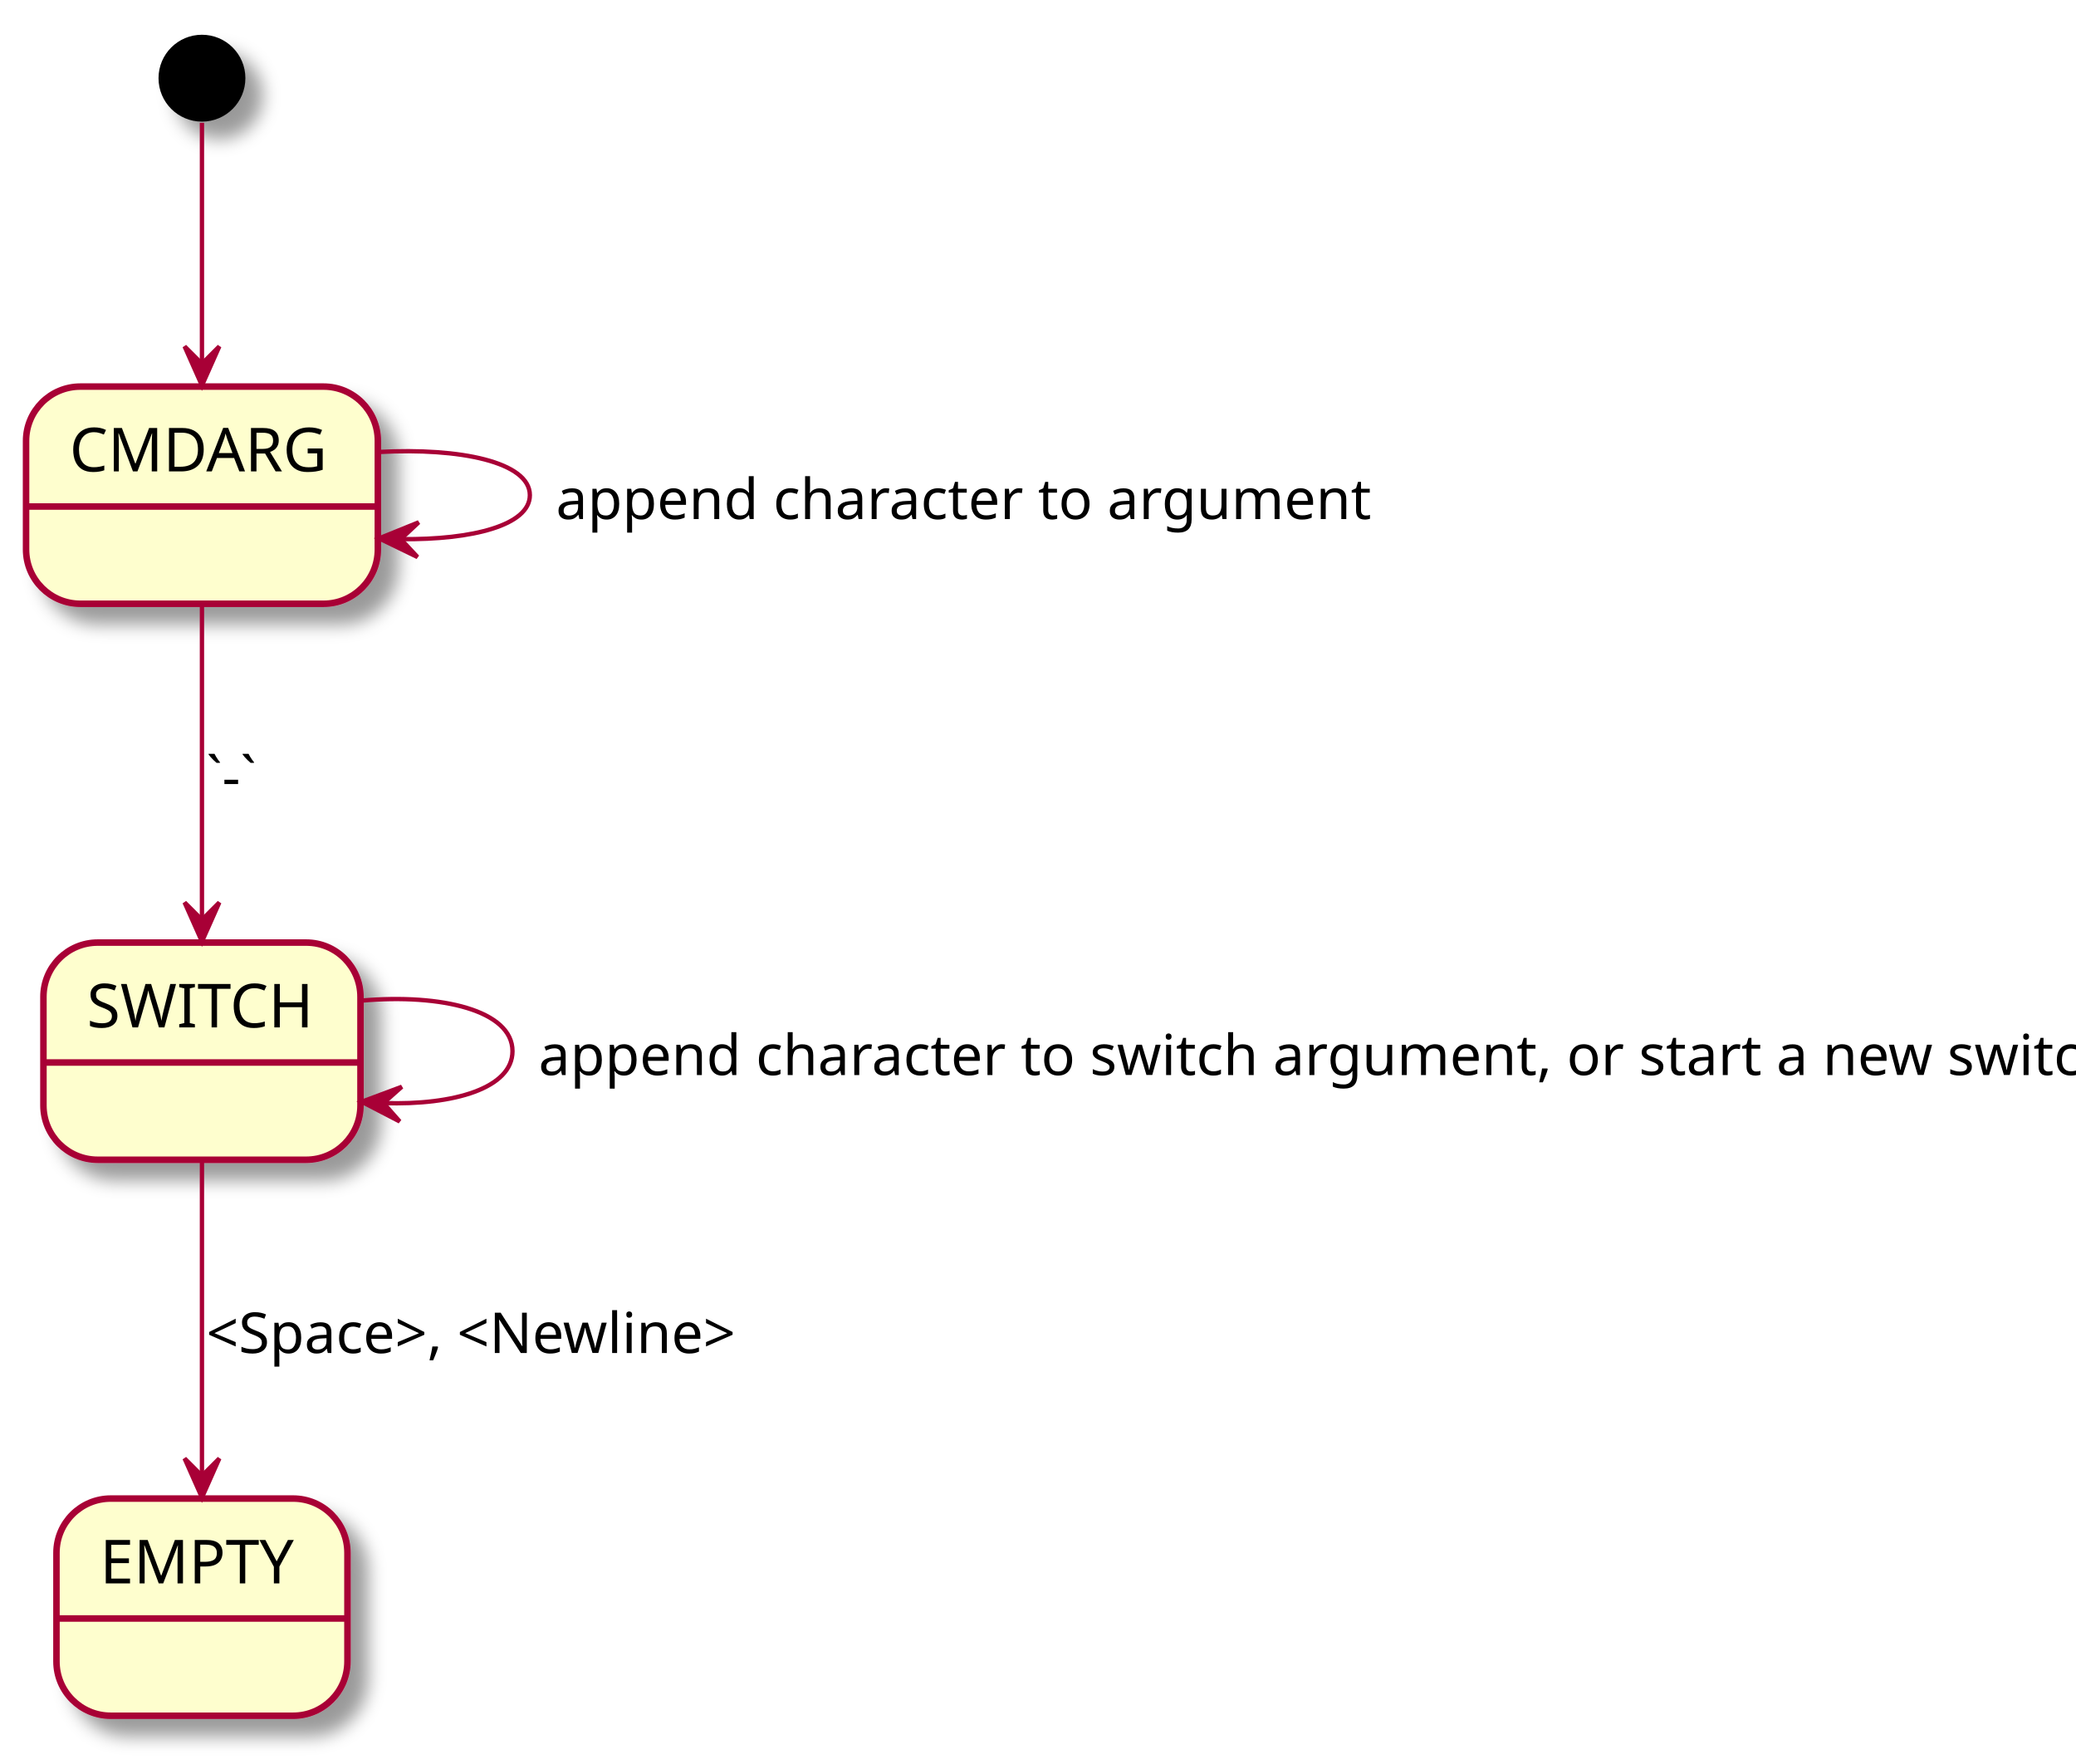
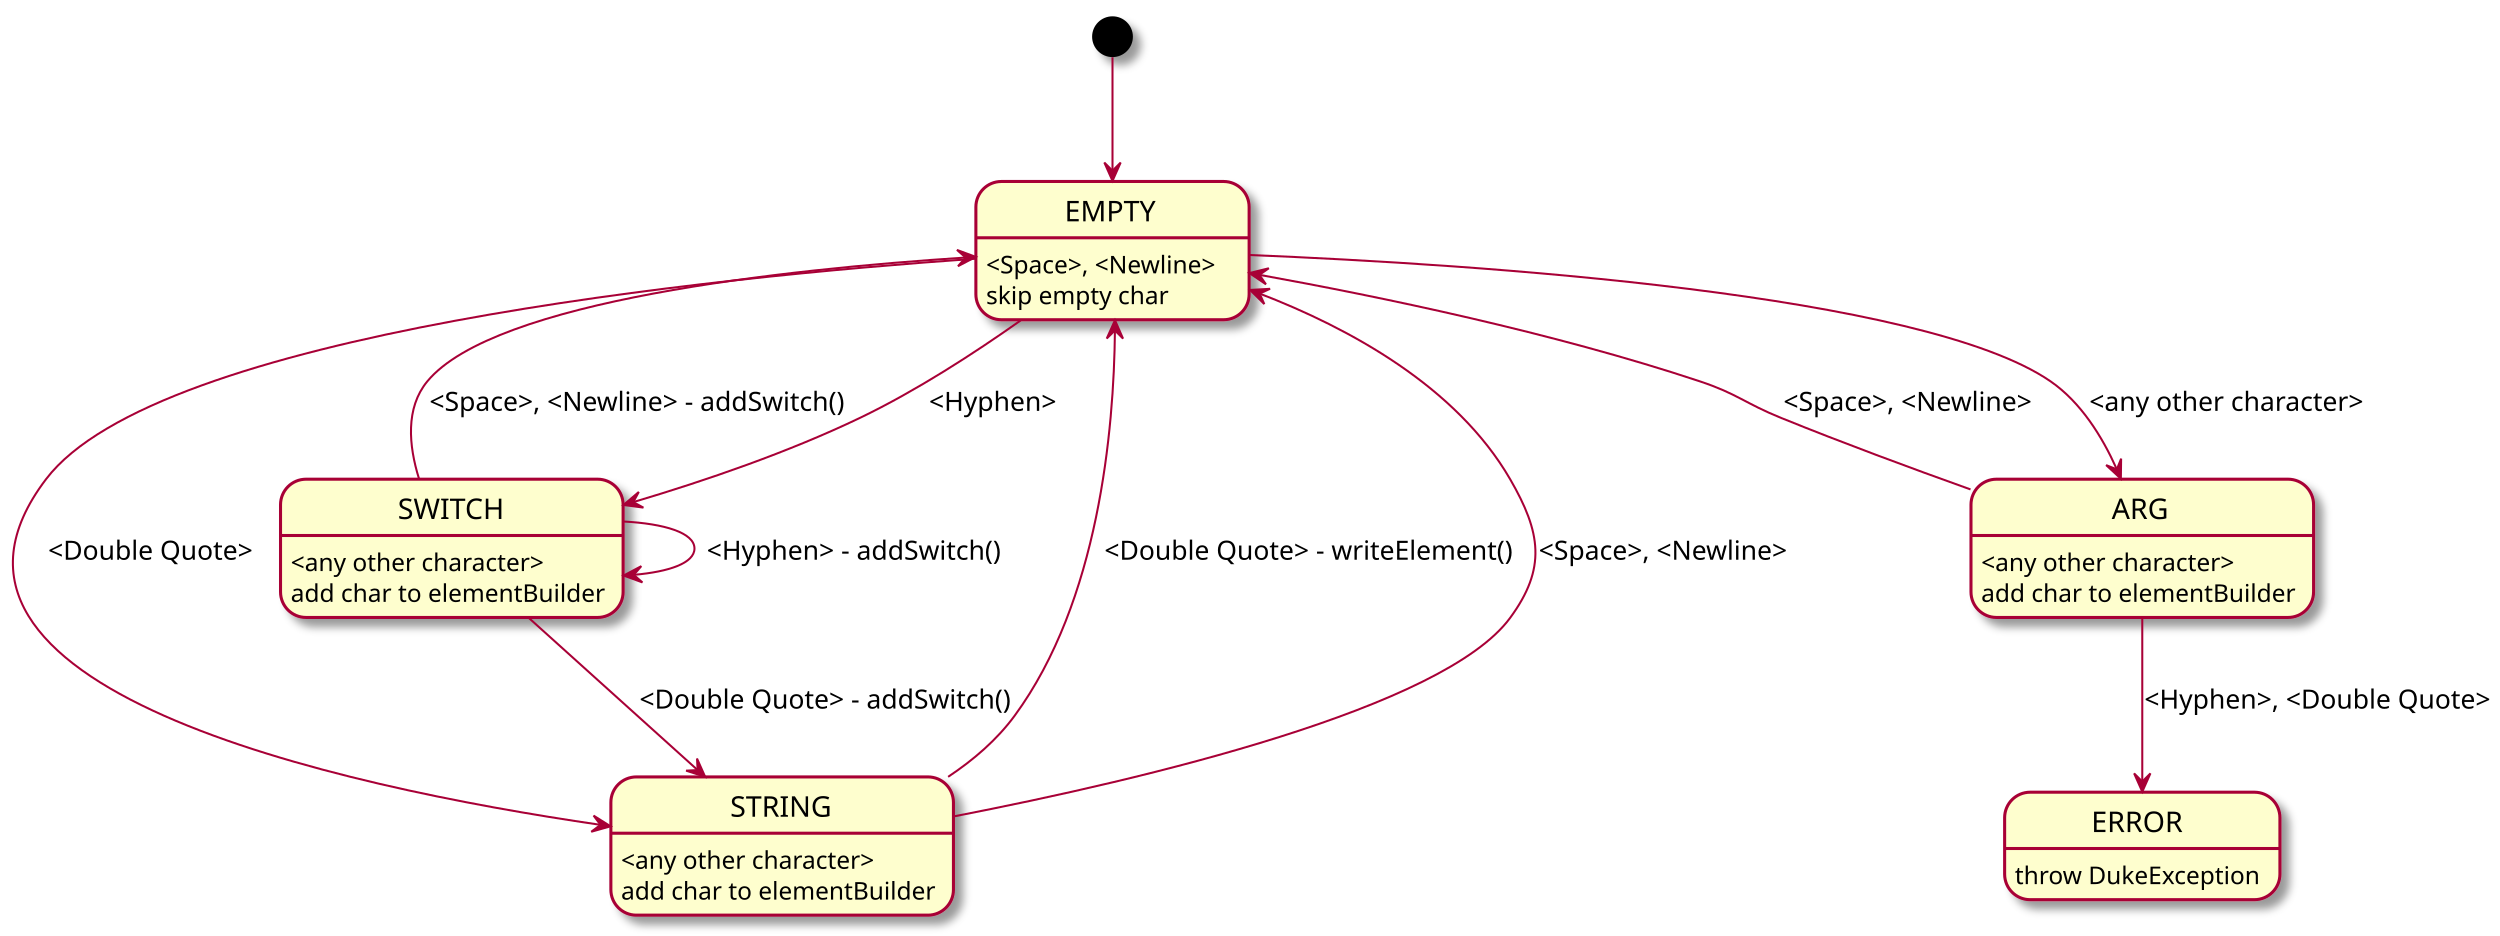
- <svg xmlns="http://www.w3.org/2000/svg" contentScriptType="application/ecmascript" contentStyleType="text/css" height="406px" preserveAspectRatio="none" style="width:478px;height:406px;" version="1.1" viewBox="0 0 478 406" width="478px" zoomAndPan="magnify">
+ <svg xmlns="http://www.w3.org/2000/svg" contentScriptType="application/ecmascript" contentStyleType="text/css" height="459px" preserveAspectRatio="none" style="width:1226px;height:459px;" version="1.1" viewBox="0 0 1226 459" width="1226px" zoomAndPan="magnify">
  <defs>
-     <filter height="300%" id="f25f0ky4h0zb8" width="300%" x="-1" y="-1">
+     <filter height="300%" id="f1rmy58k8156r0" width="300%" x="-1" y="-1">
      <feGaussianBlur result="blurOut" stdDeviation="2.0" />
      <feColorMatrix in="blurOut" result="blurOut2" type="matrix" values="0 0 0 0 0 0 0 0 0 0 0 0 0 0 0 0 0 0 .4 0" />
      <feOffset dx="4.0" dy="4.0" in="blurOut2" result="blurOut3" />
      <feBlend in="SourceGraphic" in2="blurOut3" mode="normal" />
    </filter>
  </defs>
  <g>
-     <ellipse cx="46.5" cy="18" fill="#000000" filter="url(#f25f0ky4h0zb8)" rx="10" ry="10" style="stroke: none; stroke-width: 1.0;" />
-     <rect fill="#FEFECE" filter="url(#f25f0ky4h0zb8)" height="50" rx="12.5" ry="12.5" style="stroke: #A80036; stroke-width: 1.5;" width="81" x="6" y="89" />
-     <line style="stroke: #A80036; stroke-width: 1.5;" x1="6" x2="87" y1="116.609" y2="116.609" />
-     <text fill="#000000" font-family="sans-serif" font-size="14" lengthAdjust="spacingAndGlyphs" textLength="61" x="16" y="108.533">CMDARG</text>
-     <rect fill="#FEFECE" filter="url(#f25f0ky4h0zb8)" height="50" rx="12.5" ry="12.5" style="stroke: #A80036; stroke-width: 1.5;" width="73" x="10" y="217" />
-     <line style="stroke: #A80036; stroke-width: 1.5;" x1="10" x2="83" y1="244.609" y2="244.609" />
-     <text fill="#000000" font-family="sans-serif" font-size="14" lengthAdjust="spacingAndGlyphs" textLength="53" x="20" y="236.533">SWITCH</text>
-     <rect fill="#FEFECE" filter="url(#f25f0ky4h0zb8)" height="50" rx="12.5" ry="12.5" style="stroke: #A80036; stroke-width: 1.5;" width="67" x="13" y="345" />
-     <line style="stroke: #A80036; stroke-width: 1.5;" x1="13" x2="80" y1="372.609" y2="372.609" />
-     <text fill="#000000" font-family="sans-serif" font-size="14" lengthAdjust="spacingAndGlyphs" textLength="47" x="23" y="364.533">EMPTY</text>
-     <path d="M46.5,28.274 C46.5,41.361 46.5,64.555 46.5,83.521 " fill="none" id="*start-&gt;CMDARG" style="stroke: #A80036; stroke-width: 1.0;" />
-     <polygon fill="#A80036" points="46.5,88.746,50.5,79.746,46.5,83.746,42.5,79.746,46.5,88.746" style="stroke: #A80036; stroke-width: 1.0;" />
-     <path d="M46.5,139.289 C46.5,160.063 46.5,189.555 46.5,211.611 " fill="none" id="CMDARG-&gt;SWITCH" style="stroke: #A80036; stroke-width: 1.0;" />
-     <polygon fill="#A80036" points="46.5,216.764,50.5,207.764,46.5,211.764,42.5,207.764,46.5,216.764" style="stroke: #A80036; stroke-width: 1.0;" />
-     <text fill="#000000" font-family="sans-serif" font-size="13" lengthAdjust="spacingAndGlyphs" textLength="12" x="47.5" y="183.495">`-`</text>
-     <path d="M87.276,104.054 C105.852,103.038 122,106.353 122,114 C122,120.93 108.738,124.302 92.425,124.118 " fill="none" id="CMDARG-&gt;CMDARG" style="stroke: #A80036; stroke-width: 1.0;" />
-     <polygon fill="#A80036" points="87.276,123.946,96.138,128.244,92.273,124.113,96.404,120.248,87.276,123.946" style="stroke: #A80036; stroke-width: 1.0;" />
-     <text fill="#000000" font-family="sans-serif" font-size="13" lengthAdjust="spacingAndGlyphs" textLength="173" x="128" y="119.495">append character to argument</text>
-     <path d="M83.288,230.355 C101.635,228.743 118,232.625 118,242 C118,250.496 104.56,254.481 88.384,253.954 " fill="none" id="SWITCH-&gt;SWITCH" style="stroke: #A80036; stroke-width: 1.0;" />
-     <polygon fill="#A80036" points="83.288,253.645,92.03,258.182,88.279,253.948,92.513,250.197,83.288,253.645" style="stroke: #A80036; stroke-width: 1.0;" />
-     <text fill="#000000" font-family="sans-serif" font-size="13" lengthAdjust="spacingAndGlyphs" textLength="342" x="124" y="247.495">append character to switch argument, or start a new switch</text>
-     <path d="M46.5,267.289 C46.5,288.063 46.5,317.555 46.5,339.611 " fill="none" id="SWITCH-&gt;EMPTY" style="stroke: #A80036; stroke-width: 1.0;" />
-     <polygon fill="#A80036" points="46.5,344.764,50.5,335.764,46.5,339.764,42.5,335.764,46.5,344.764" style="stroke: #A80036; stroke-width: 1.0;" />
-     <text fill="#000000" font-family="sans-serif" font-size="13" lengthAdjust="spacingAndGlyphs" textLength="122" x="47.5" y="311.495">&lt;Space&gt;, &lt;Newline&gt;</text>
+     <rect fill="#FEFECE" filter="url(#f1rmy58k8156r0)" height="67.797" rx="12.5" ry="12.5" style="stroke: #A80036; stroke-width: 1.5;" width="134" x="478.57" y="89" />
+     <line style="stroke: #A80036; stroke-width: 1.5;" x1="478.57" x2="612.57" y1="116.609" y2="116.609" />
+     <text fill="#000000" font-family="sans-serif" font-size="14" lengthAdjust="spacingAndGlyphs" textLength="47" x="522.07" y="108.533">EMPTY</text>
+     <text fill="#000000" font-family="sans-serif" font-size="12" lengthAdjust="spacingAndGlyphs" textLength="114" x="483.57" y="134.066">&lt;Space&gt;, &lt;Newline&gt;</text>
+     <text fill="#000000" font-family="sans-serif" font-size="12" lengthAdjust="spacingAndGlyphs" textLength="86" x="483.57" y="149.16">skip empty char</text>
+     <rect fill="#FEFECE" filter="url(#f1rmy58k8156r0)" height="67.797" rx="12.5" ry="12.5" style="stroke: #A80036; stroke-width: 1.5;" width="168" x="137.57" y="235" />
+     <line style="stroke: #A80036; stroke-width: 1.5;" x1="137.57" x2="305.57" y1="262.609" y2="262.609" />
+     <text fill="#000000" font-family="sans-serif" font-size="14" lengthAdjust="spacingAndGlyphs" textLength="53" x="195.07" y="254.533">SWITCH</text>
+     <text fill="#000000" font-family="sans-serif" font-size="12" lengthAdjust="spacingAndGlyphs" textLength="118" x="142.57" y="280.066">&lt;any other character&gt;</text>
+     <text fill="#000000" font-family="sans-serif" font-size="12" lengthAdjust="spacingAndGlyphs" textLength="148" x="142.57" y="295.16">add char to elementBuilder</text>
+     <rect fill="#FEFECE" filter="url(#f1rmy58k8156r0)" height="67.797" rx="12.5" ry="12.5" style="stroke: #A80036; stroke-width: 1.5;" width="168" x="299.57" y="381" />
+     <line style="stroke: #A80036; stroke-width: 1.5;" x1="299.57" x2="467.57" y1="408.609" y2="408.609" />
+     <text fill="#000000" font-family="sans-serif" font-size="14" lengthAdjust="spacingAndGlyphs" textLength="51" x="358.07" y="400.533">STRING</text>
+     <text fill="#000000" font-family="sans-serif" font-size="12" lengthAdjust="spacingAndGlyphs" textLength="118" x="304.57" y="426.066">&lt;any other character&gt;</text>
+     <text fill="#000000" font-family="sans-serif" font-size="12" lengthAdjust="spacingAndGlyphs" textLength="148" x="304.57" y="441.16">add char to elementBuilder</text>
+     <rect fill="#FEFECE" filter="url(#f1rmy58k8156r0)" height="67.797" rx="12.5" ry="12.5" style="stroke: #A80036; stroke-width: 1.5;" width="168" x="966.57" y="235" />
+     <line style="stroke: #A80036; stroke-width: 1.5;" x1="966.57" x2="1134.57" y1="262.609" y2="262.609" />
+     <text fill="#000000" font-family="sans-serif" font-size="14" lengthAdjust="spacingAndGlyphs" textLength="30" x="1035.57" y="254.533">ARG</text>
+     <text fill="#000000" font-family="sans-serif" font-size="12" lengthAdjust="spacingAndGlyphs" textLength="118" x="971.57" y="280.066">&lt;any other character&gt;</text>
+     <text fill="#000000" font-family="sans-serif" font-size="12" lengthAdjust="spacingAndGlyphs" textLength="148" x="971.57" y="295.16">add char to elementBuilder</text>
+     <rect fill="#FEFECE" filter="url(#f1rmy58k8156r0)" height="52.703" rx="12.5" ry="12.5" style="stroke: #A80036; stroke-width: 1.5;" width="135" x="983.07" y="388.5" />
+     <line style="stroke: #A80036; stroke-width: 1.5;" x1="983.07" x2="1118.07" y1="416.109" y2="416.109" />
+     <text fill="#000000" font-family="sans-serif" font-size="14" lengthAdjust="spacingAndGlyphs" textLength="50" x="1025.57" y="408.033">ERROR</text>
+     <text fill="#000000" font-family="sans-serif" font-size="12" lengthAdjust="spacingAndGlyphs" textLength="115" x="988.07" y="433.566">throw DukeException</text>
+     <ellipse cx="545.57" cy="18" fill="#000000" filter="url(#f1rmy58k8156r0)" rx="10" ry="10" style="stroke: none; stroke-width: 1.0;" />
+     <path d="M545.57,28.068 C545.57,40.844 545.57,63.634 545.57,83.682 " fill="none" id="*start-&gt;EMPTY" style="stroke: #A80036; stroke-width: 1.0;" />
+     <polygon fill="#A80036" points="545.57,88.712,549.57,79.712,545.57,83.712,541.57,79.712,545.57,88.712" style="stroke: #A80036; stroke-width: 1.0;" />
+     <path d="M500.549,157.115 C477.765,173.229 449.149,191.78 421.57,205 C386.633,221.747 346.236,235.619 310.933,246.117 " fill="none" id="EMPTY-&gt;SWITCH" style="stroke: #A80036; stroke-width: 1.0;" />
+     <polygon fill="#A80036" points="305.763,247.641,315.527,248.933,310.559,246.227,313.264,241.259,305.763,247.641" style="stroke: #A80036; stroke-width: 1.0;" />
+     <text fill="#000000" font-family="sans-serif" font-size="13" lengthAdjust="spacingAndGlyphs" textLength="60" x="455.57" y="201.495">&lt;Hyphen&gt;</text>
+     <path d="M205.433,234.608 C200.451,218.524 198.747,200.08 209.57,187 C242.374,147.358 384.738,132.059 473.298,126.311 " fill="none" id="SWITCH-&gt;EMPTY" style="stroke: #A80036; stroke-width: 1.0;" />
+     <polygon fill="#A80036" points="478.525,125.979,469.289,122.558,473.535,126.296,469.797,130.542,478.525,125.979" style="stroke: #A80036; stroke-width: 1.0;" />
+     <text fill="#000000" font-family="sans-serif" font-size="13" lengthAdjust="spacingAndGlyphs" textLength="202" x="210.57" y="201.495">&lt;Space&gt;, &lt;Newline&gt; - addSwitch()</text>
+     <path d="M478.48,126.867 C350.001,135.861 77.102,163.166 22.57,235 C-55.139,337.365 164.076,385.467 294.445,404.5 " fill="none" id="EMPTY-&gt;STRING" style="stroke: #A80036; stroke-width: 1.0;" />
+     <polygon fill="#A80036" points="299.429,405.22,291.094,399.974,294.481,404.505,289.95,407.892,299.429,405.22" style="stroke: #A80036; stroke-width: 1.0;" />
+     <text fill="#000000" font-family="sans-serif" font-size="13" lengthAdjust="spacingAndGlyphs" textLength="95" x="23.57" y="274.495">&lt;Double Quote&gt;</text>
+     <path d="M464.961,380.95 C477.37,372.717 488.906,362.8 497.57,351 C538.803,294.846 546.282,211.056 546.761,162.229 " fill="none" id="STRING-&gt;EMPTY" style="stroke: #A80036; stroke-width: 1.0;" />
+     <polygon fill="#A80036" points="546.786,157.034,542.742,166.014,546.761,162.034,550.742,166.054,546.786,157.034" style="stroke: #A80036; stroke-width: 1.0;" />
+     <text fill="#000000" font-family="sans-serif" font-size="13" lengthAdjust="spacingAndGlyphs" textLength="190" x="541.57" y="274.495">&lt;Double Quote&gt; - writeElement()</text>
+     <path d="M467.983,400.315 C562.906,381.881 708.082,347.242 740.57,303 C758.458,278.64 755.711,261.156 740.57,235 C714.246,189.522 661.698,160.906 617.78,143.992 " fill="none" id="STRING-&gt;EMPTY-1" style="stroke: #A80036; stroke-width: 1.0;" />
+     <polygon fill="#A80036" points="613.015,142.189,620.017,149.115,617.691,143.958,622.848,141.632,613.015,142.189" style="stroke: #A80036; stroke-width: 1.0;" />
+     <text fill="#000000" font-family="sans-serif" font-size="13" lengthAdjust="spacingAndGlyphs" textLength="122" x="754.57" y="274.495">&lt;Space&gt;, &lt;Newline&gt;</text>
+     <path d="M612.934,125.061 C724.92,129.669 943.252,144.039 1005.57,187 C1020.473,197.274 1030.93,214.148 1037.987,229.926 " fill="none" id="EMPTY-&gt;ARG" style="stroke: #A80036; stroke-width: 1.0;" />
+     <polygon fill="#A80036" points="1040.069,234.779,1040.196,224.931,1038.097,230.184,1032.844,228.085,1040.069,234.779" style="stroke: #A80036; stroke-width: 1.0;" />
+     <text fill="#000000" font-family="sans-serif" font-size="13" lengthAdjust="spacingAndGlyphs" textLength="128" x="1024.57" y="201.495">&lt;any other character&gt;</text>
+     <path d="M966.339,240.016 C936.817,229.47 903.553,217.146 873.57,205 C855.502,197.68 852.071,193.147 833.57,187 C761.734,163.133 676.856,145.494 617.936,134.845 " fill="none" id="ARG-&gt;EMPTY" style="stroke: #A80036; stroke-width: 1.0;" />
+     <polygon fill="#A80036" points="612.673,133.9,620.824,139.428,617.594,134.784,622.239,131.554,612.673,133.9" style="stroke: #A80036; stroke-width: 1.0;" />
+     <text fill="#000000" font-family="sans-serif" font-size="13" lengthAdjust="spacingAndGlyphs" textLength="122" x="874.57" y="201.495">&lt;Space&gt;, &lt;Newline&gt;</text>
+     <path d="M305.798,255.752 C325.789,256.815 340.57,261.231 340.57,269 C340.57,276.102 328.221,280.402 310.83,281.899 " fill="none" id="SWITCH-&gt;SWITCH" style="stroke: #A80036; stroke-width: 1.0;" />
+     <polygon fill="#A80036" points="305.798,282.248,315.052,285.617,310.786,281.903,314.5,277.636,305.798,282.248" style="stroke: #A80036; stroke-width: 1.0;" />
+     <text fill="#000000" font-family="sans-serif" font-size="13" lengthAdjust="spacingAndGlyphs" textLength="140" x="346.57" y="274.495">&lt;Hyphen&gt; - addSwitch()</text>
+     <path d="M259.552,303.231 C284.231,325.471 316.414,354.476 341.811,377.365 " fill="none" id="SWITCH-&gt;STRING" style="stroke: #A80036; stroke-width: 1.0;" />
+     <polygon fill="#A80036" points="345.827,380.984,341.819,371.987,342.112,377.637,336.463,377.93,345.827,380.984" style="stroke: #A80036; stroke-width: 1.0;" />
+     <text fill="#000000" font-family="sans-serif" font-size="13" lengthAdjust="spacingAndGlyphs" textLength="175" x="313.57" y="347.495">&lt;Double Quote&gt; - addSwitch()</text>
+     <path d="M1050.57,303.231 C1050.57,327.365 1050.57,359.463 1050.57,383.069 " fill="none" id="ARG-&gt;ERROR" style="stroke: #A80036; stroke-width: 1.0;" />
+     <polygon fill="#A80036" points="1050.57,388.272,1054.57,379.272,1050.57,383.272,1046.57,379.272,1050.57,388.272" style="stroke: #A80036; stroke-width: 1.0;" />
+     <text fill="#000000" font-family="sans-serif" font-size="13" lengthAdjust="spacingAndGlyphs" textLength="163" x="1051.57" y="347.495">&lt;Hyphen&gt;, &lt;Double Quote&gt;</text>
  </g>
</svg>
